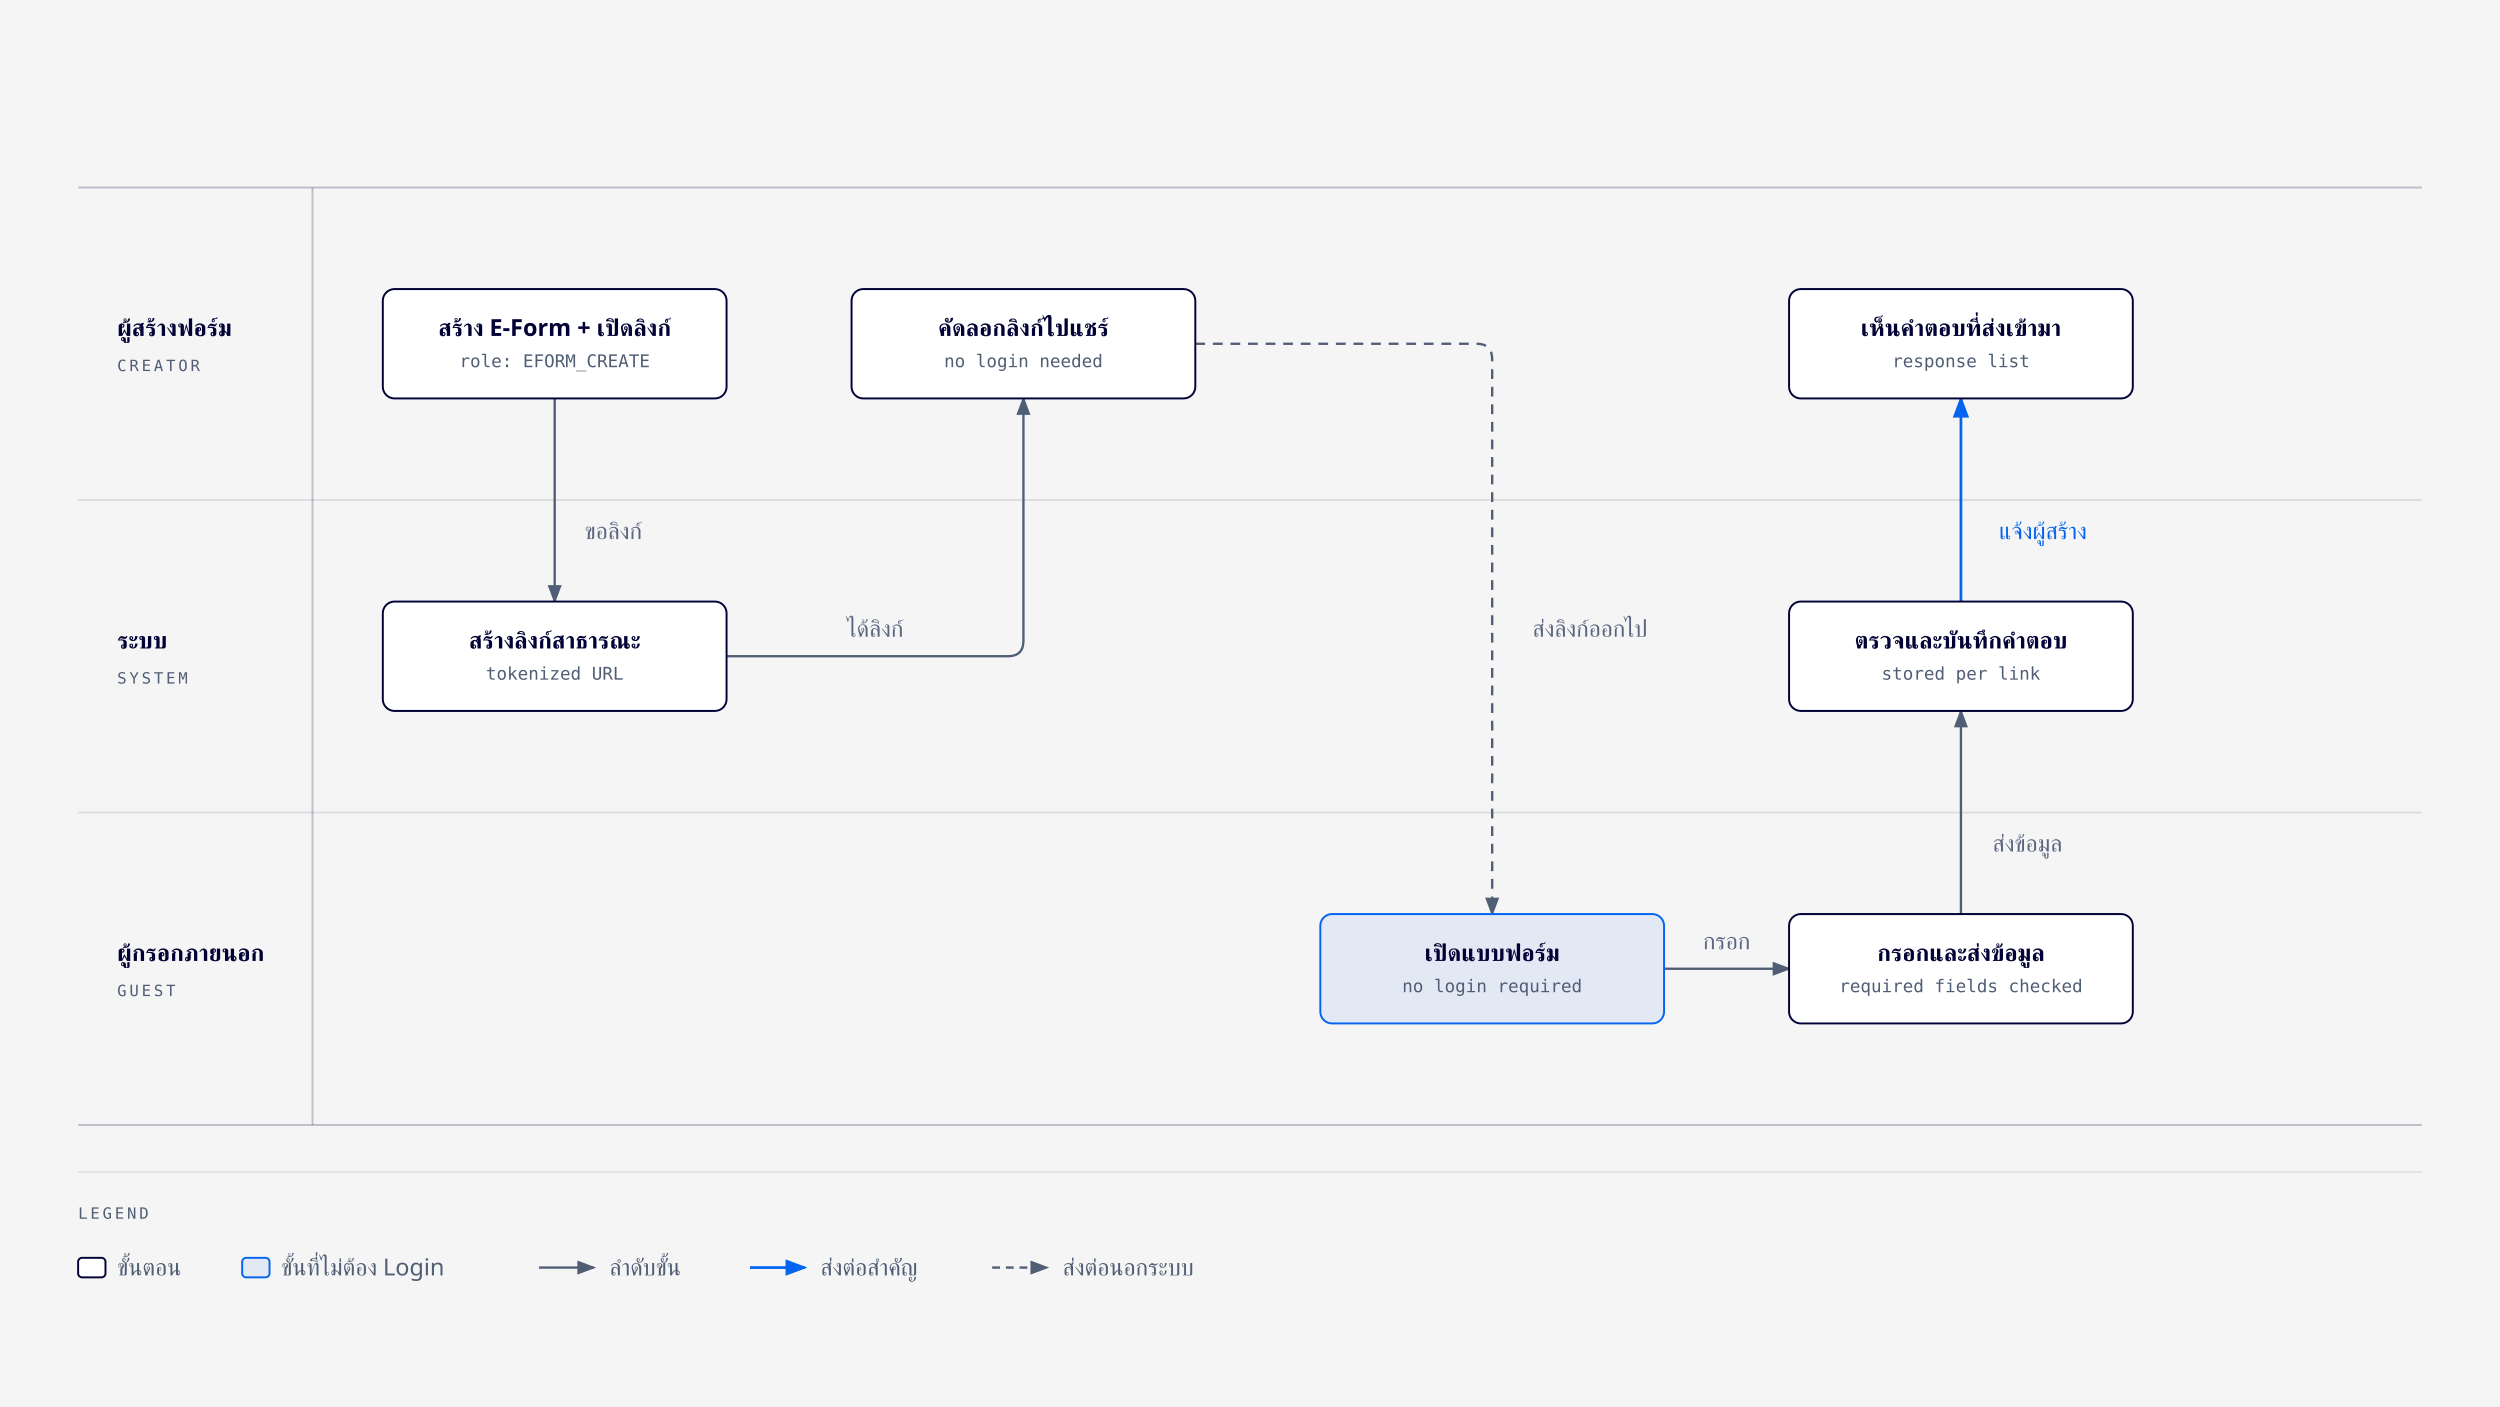
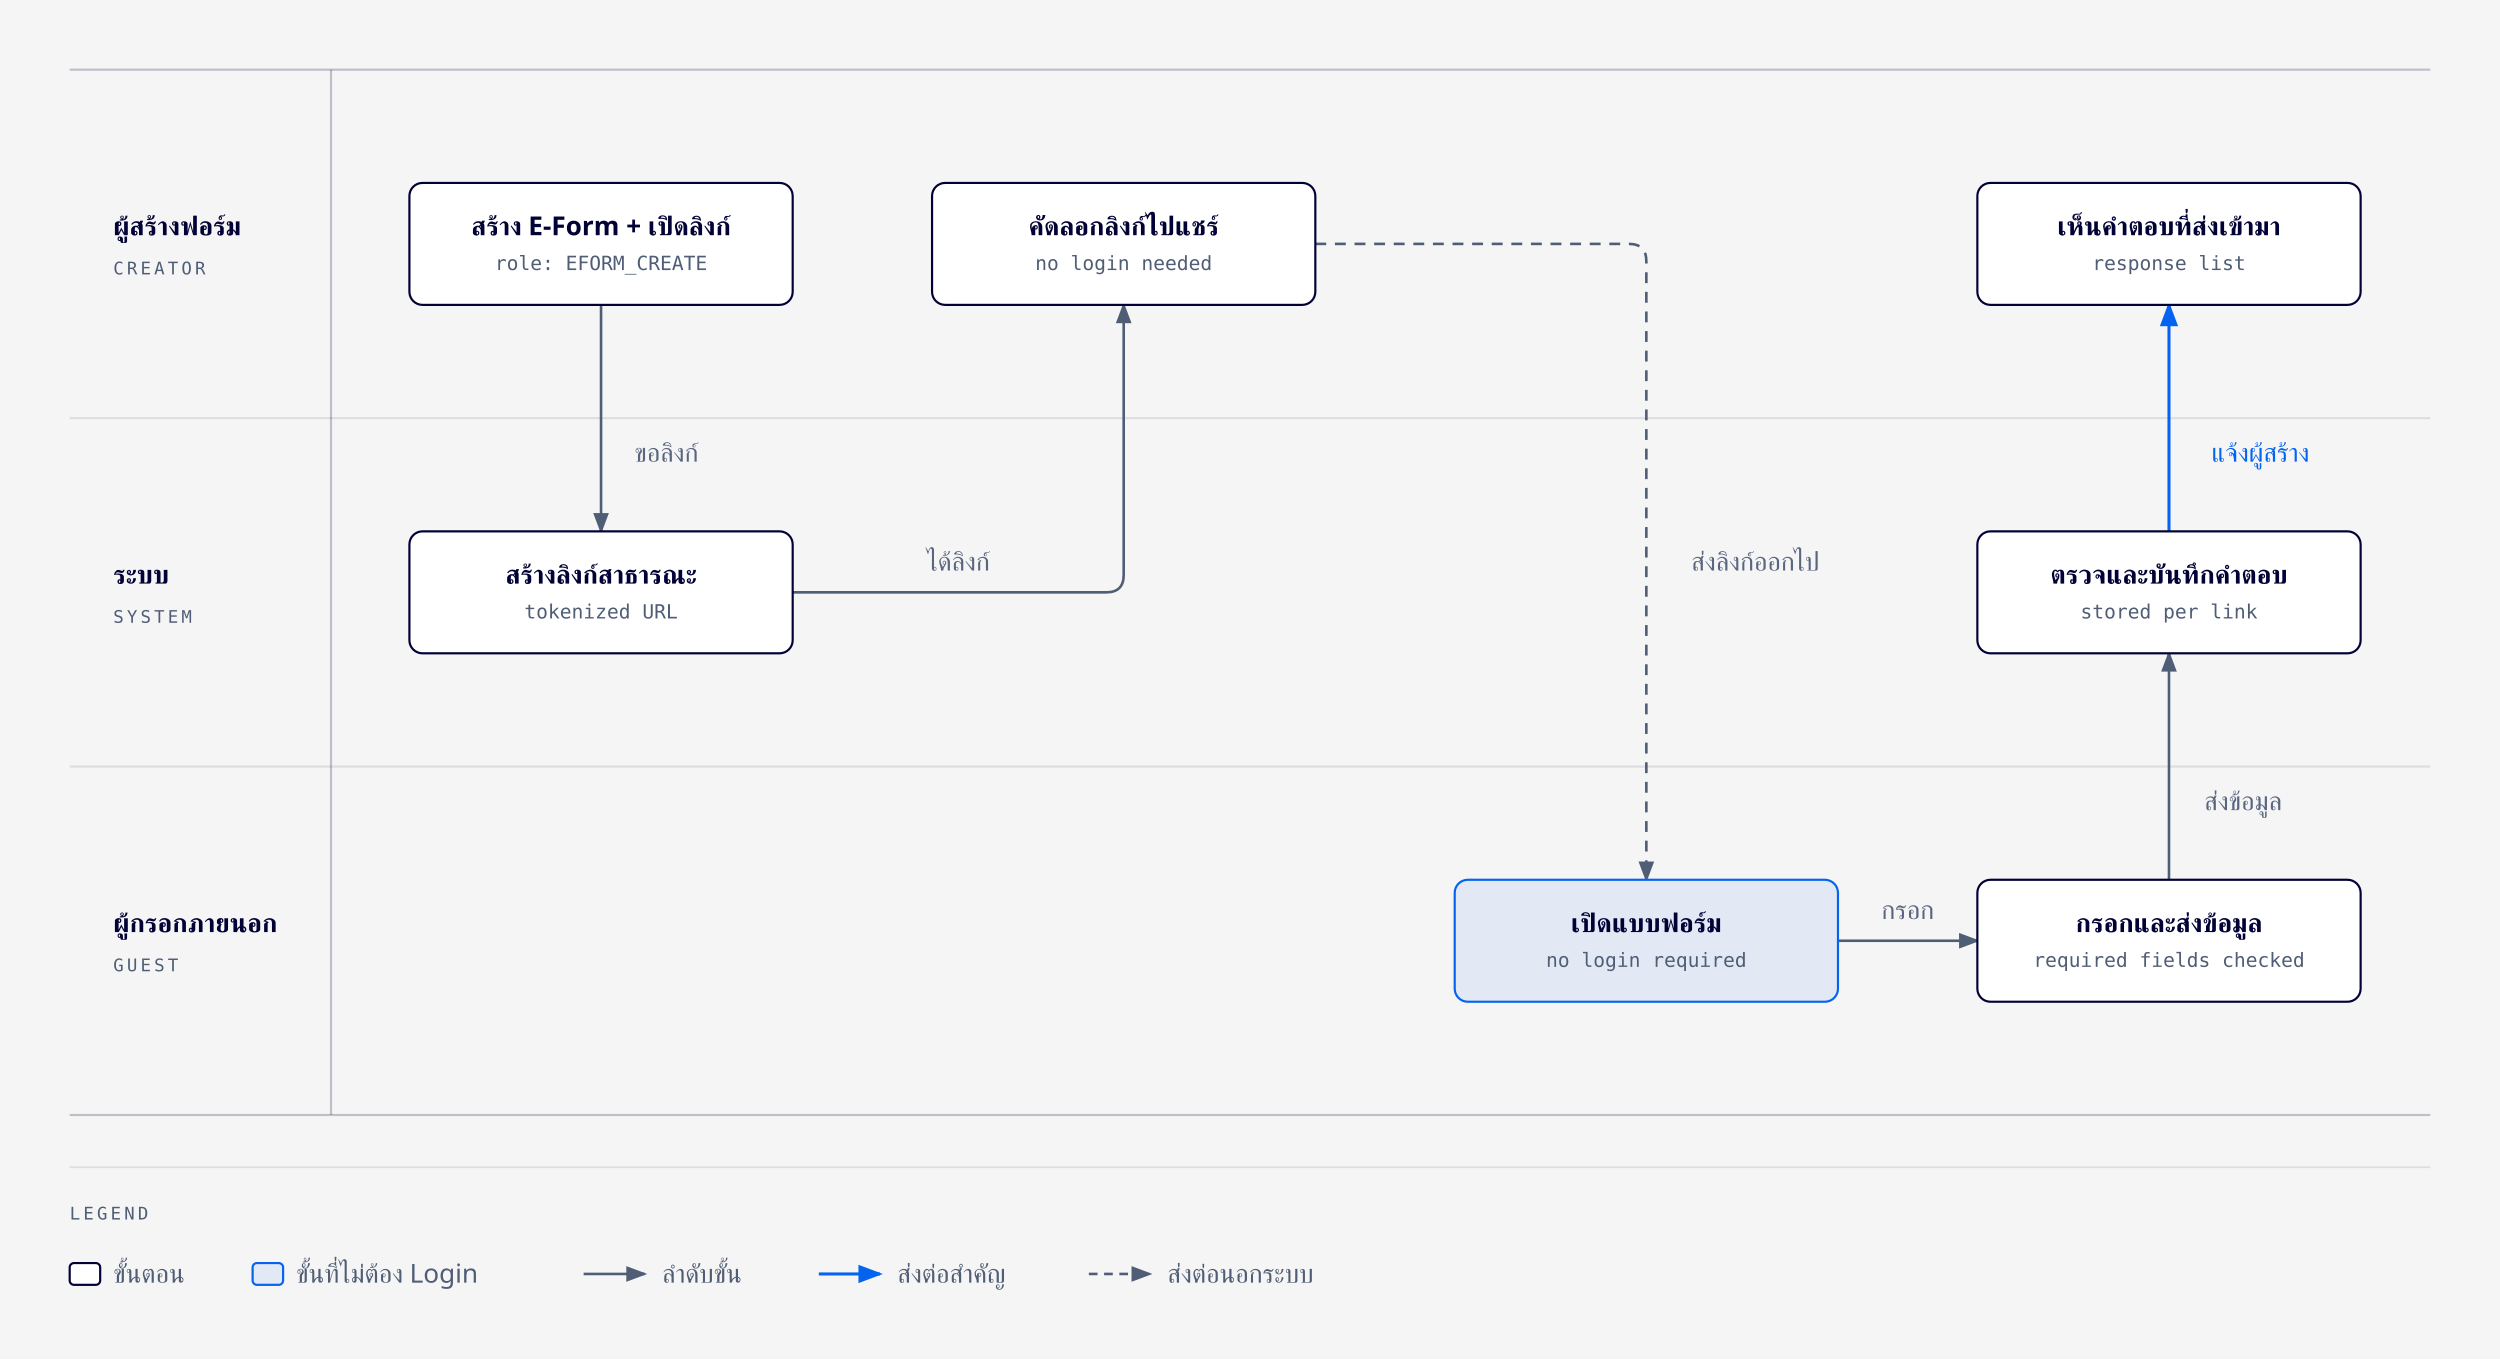
- <svg xmlns="http://www.w3.org/2000/svg" viewBox="0 0 1280 720" width="1280" height="720" role="img" aria-labelledby="eform-public-link-title eform-public-link-desc">
+ <svg xmlns="http://www.w3.org/2000/svg" viewBox="8 64 1148 624" width="1148" height="624" role="img" aria-labelledby="eform-public-link-title eform-public-link-desc">
  <defs>
    <marker id="eform-public-link-arrow" markerWidth="8" markerHeight="6" refX="7" refY="3" orient="auto">
      <polygon points="0 0, 8 3, 0 6" fill="#4f5d75" />
    </marker>
    <marker id="eform-public-link-arrow-accent" markerWidth="8" markerHeight="6" refX="7" refY="3" orient="auto">
      <polygon points="0 0, 8 3, 0 6" fill="#0463EF" />
    </marker>
  </defs>
-   <rect width="100%" height="100%" fill="#f5f5f5" />
-   <line x1="40" y1="96" x2="1240" y2="96" stroke="rgba(1,1,54,0.22)" stroke-width="1" />
-   <line x1="40" y1="256" x2="1240" y2="256" stroke="rgba(1,1,54,0.10)" stroke-width="1" />
-   <line x1="40" y1="416" x2="1240" y2="416" stroke="rgba(1,1,54,0.10)" stroke-width="1" />
-   <line x1="40" y1="576" x2="1240" y2="576" stroke="rgba(1,1,54,0.22)" stroke-width="1" />
+   <rect x="8" y="64" width="1148" height="624" fill="#f5f5f5" />
+   <line x1="40" y1="96" x2="1124" y2="96" stroke="rgba(1,1,54,0.22)" stroke-width="1" />
+   <line x1="40" y1="256" x2="1124" y2="256" stroke="rgba(1,1,54,0.10)" stroke-width="1" />
+   <line x1="40" y1="416" x2="1124" y2="416" stroke="rgba(1,1,54,0.10)" stroke-width="1" />
+   <line x1="40" y1="576" x2="1124" y2="576" stroke="rgba(1,1,54,0.22)" stroke-width="1" />
  <line x1="160" y1="96" x2="160" y2="576" stroke="rgba(1,1,54,0.22)" stroke-width="1" />
  <text x="60" y="172" fill="#010136" font-size="12" font-weight="600" font-family="'Geist', 'IBM Plex Sans Thai', sans-serif">ผู้สร้างฟอร์ม</text>
  <text x="60" y="190" fill="#4f5d75" font-size="8" font-family="'Geist Mono', monospace" letter-spacing="0.18em">CREATOR</text>
  <text x="60" y="332" fill="#010136" font-size="12" font-weight="600" font-family="'Geist', 'IBM Plex Sans Thai', sans-serif">ระบบ</text>
  <text x="60" y="350" fill="#4f5d75" font-size="8" font-family="'Geist Mono', monospace" letter-spacing="0.18em">SYSTEM</text>
  <text x="60" y="492" fill="#010136" font-size="12" font-weight="600" font-family="'Geist', 'IBM Plex Sans Thai', sans-serif">ผู้กรอกภายนอก</text>
  <text x="60" y="510" fill="#4f5d75" font-size="8" font-family="'Geist Mono', monospace" letter-spacing="0.18em">GUEST</text>
  <line x1="284" y1="204" x2="284" y2="308" stroke="#4f5d75" stroke-width="1.2" marker-end="url(#eform-public-link-arrow)" />
  <path d="M 372,336 H 516 Q 524,336 524,328 V 204" fill="none" stroke="#4f5d75" stroke-width="1.2" marker-end="url(#eform-public-link-arrow)" />
  <path d="M 612,176 H 756 Q 764,176 764,184 V 468" fill="none" stroke="#4f5d75" stroke-width="1.2" stroke-dasharray="5,4" marker-end="url(#eform-public-link-arrow)" />
  <line x1="852" y1="496" x2="916" y2="496" stroke="#4f5d75" stroke-width="1.2" marker-end="url(#eform-public-link-arrow)" />
  <line x1="1004" y1="468" x2="1004" y2="364" stroke="#4f5d75" stroke-width="1.2" marker-end="url(#eform-public-link-arrow)" />
  <line x1="1004" y1="308" x2="1004" y2="204" stroke="#0463EF" stroke-width="1.4" marker-end="url(#eform-public-link-arrow-accent)" />
  <rect x="292" y="264" width="44" height="16" rx="2" fill="#f5f5f5" />
  <text x="314" y="276" fill="#5a6580" font-size="12" font-weight="500" font-family="'Geist', 'IBM Plex Sans Thai', sans-serif" text-anchor="middle">ขอลิงก์</text>
  <rect x="426" y="314" width="44" height="16" rx="2" fill="#f5f5f5" />
  <text x="448" y="326" fill="#5a6580" font-size="12" font-weight="500" font-family="'Geist', 'IBM Plex Sans Thai', sans-serif" text-anchor="middle">ได้ลิงก์</text>
  <rect x="772" y="314" width="84" height="16" rx="2" fill="#f5f5f5" />
  <text x="814" y="326" fill="#5a6580" font-size="12" font-weight="500" font-family="'Geist', 'IBM Plex Sans Thai', sans-serif" text-anchor="middle">ส่งลิงก์ออกไป</text>
  <rect x="864" y="474" width="40" height="16" rx="2" fill="#f5f5f5" />
  <text x="884" y="486" fill="#5a6580" font-size="12" font-weight="500" font-family="'Geist', 'IBM Plex Sans Thai', sans-serif" text-anchor="middle">กรอก</text>
  <rect x="1012" y="424" width="52" height="16" rx="2" fill="#f5f5f5" />
  <text x="1038" y="436" fill="#5a6580" font-size="12" font-weight="500" font-family="'Geist', 'IBM Plex Sans Thai', sans-serif" text-anchor="middle">ส่งข้อมูล</text>
  <rect x="1012" y="264" width="68" height="16" rx="2" fill="#f5f5f5" />
  <text x="1046" y="276" fill="#0463EF" font-size="12" font-weight="500" font-family="'Geist', 'IBM Plex Sans Thai', sans-serif" text-anchor="middle">แจ้งผู้สร้าง</text>
  <rect x="196" y="148" width="176" height="56" rx="6" fill="#f5f5f5" />
  <rect x="196" y="148" width="176" height="56" rx="6" fill="#ffffff" stroke="#010136" stroke-width="1" />
  <text x="284" y="172" fill="#010136" font-size="12" font-weight="600" font-family="'Geist', 'IBM Plex Sans Thai', sans-serif" text-anchor="middle">สร้าง E-Form + เปิดลิงก์</text>
  <text x="284" y="188" fill="#4f5d75" font-size="9" font-family="'Geist Mono', monospace" text-anchor="middle">role: EFORM_CREATE</text>
  <rect x="436" y="148" width="176" height="56" rx="6" fill="#f5f5f5" />
  <rect x="436" y="148" width="176" height="56" rx="6" fill="#ffffff" stroke="#010136" stroke-width="1" />
  <text x="524" y="172" fill="#010136" font-size="12" font-weight="600" font-family="'Geist', 'IBM Plex Sans Thai', sans-serif" text-anchor="middle">คัดลอกลิงก์ไปแชร์</text>
  <text x="524" y="188" fill="#4f5d75" font-size="9" font-family="'Geist Mono', monospace" text-anchor="middle">no login needed</text>
  <rect x="916" y="148" width="176" height="56" rx="6" fill="#f5f5f5" />
  <rect x="916" y="148" width="176" height="56" rx="6" fill="#ffffff" stroke="#010136" stroke-width="1" />
  <text x="1004" y="172" fill="#010136" font-size="12" font-weight="600" font-family="'Geist', 'IBM Plex Sans Thai', sans-serif" text-anchor="middle">เห็นคำตอบที่ส่งเข้ามา</text>
  <text x="1004" y="188" fill="#4f5d75" font-size="9" font-family="'Geist Mono', monospace" text-anchor="middle">response list</text>
  <rect x="196" y="308" width="176" height="56" rx="6" fill="#f5f5f5" />
  <rect x="196" y="308" width="176" height="56" rx="6" fill="#ffffff" stroke="#010136" stroke-width="1" />
  <text x="284" y="332" fill="#010136" font-size="12" font-weight="600" font-family="'Geist', 'IBM Plex Sans Thai', sans-serif" text-anchor="middle">สร้างลิงก์สาธารณะ</text>
  <text x="284" y="348" fill="#4f5d75" font-size="9" font-family="'Geist Mono', monospace" text-anchor="middle">tokenized URL</text>
  <rect x="916" y="308" width="176" height="56" rx="6" fill="#f5f5f5" />
  <rect x="916" y="308" width="176" height="56" rx="6" fill="#ffffff" stroke="#010136" stroke-width="1" />
  <text x="1004" y="332" fill="#010136" font-size="12" font-weight="600" font-family="'Geist', 'IBM Plex Sans Thai', sans-serif" text-anchor="middle">ตรวจและบันทึกคำตอบ</text>
  <text x="1004" y="348" fill="#4f5d75" font-size="9" font-family="'Geist Mono', monospace" text-anchor="middle">stored per link</text>
  <rect x="676" y="468" width="176" height="56" rx="6" fill="#f5f5f5" />
  <rect x="676" y="468" width="176" height="56" rx="6" fill="rgba(4,99,239,0.08)" stroke="#0463EF" stroke-width="1" />
  <text x="764" y="492" fill="#010136" font-size="12" font-weight="600" font-family="'Geist', 'IBM Plex Sans Thai', sans-serif" text-anchor="middle">เปิดแบบฟอร์ม</text>
  <text x="764" y="508" fill="#4f5d75" font-size="9" font-family="'Geist Mono', monospace" text-anchor="middle">no login required</text>
  <rect x="916" y="468" width="176" height="56" rx="6" fill="#f5f5f5" />
  <rect x="916" y="468" width="176" height="56" rx="6" fill="#ffffff" stroke="#010136" stroke-width="1" />
  <text x="1004" y="492" fill="#010136" font-size="12" font-weight="600" font-family="'Geist', 'IBM Plex Sans Thai', sans-serif" text-anchor="middle">กรอกและส่งข้อมูล</text>
  <text x="1004" y="508" fill="#4f5d75" font-size="9" font-family="'Geist Mono', monospace" text-anchor="middle">required fields checked</text>
-   <line x1="40" y1="600" x2="1240" y2="600" stroke="rgba(1,1,54,0.10)" stroke-width="0.8" />
+   <line x1="40" y1="600" x2="1124" y2="600" stroke="rgba(1,1,54,0.10)" stroke-width="0.8" />
  <text x="40" y="624" fill="#4f5d75" font-size="8" font-family="'Geist Mono', monospace" letter-spacing="0.18em">LEGEND</text>
  <rect x="40" y="644" width="14" height="10" rx="2" fill="#ffffff" stroke="#010136" stroke-width="1" />
  <text x="60" y="653" fill="#4f5d75" font-size="12" font-family="'Geist', 'IBM Plex Sans Thai', sans-serif">ขั้นตอน</text>
  <rect x="124" y="644" width="14" height="10" rx="2" fill="rgba(4,99,239,0.08)" stroke="#0463EF" stroke-width="1" />
  <text x="144" y="653" fill="#4f5d75" font-size="12" font-family="'Geist', 'IBM Plex Sans Thai', sans-serif">ขั้นที่ไม่ต้อง Login</text>
  <line x1="276" y1="649" x2="304" y2="649" stroke="#4f5d75" stroke-width="1.2" marker-end="url(#eform-public-link-arrow)" />
  <text x="312" y="653" fill="#4f5d75" font-size="12" font-family="'Geist', 'IBM Plex Sans Thai', sans-serif">ลำดับขั้น</text>
  <line x1="384" y1="649" x2="412" y2="649" stroke="#0463EF" stroke-width="1.4" marker-end="url(#eform-public-link-arrow-accent)" />
  <text x="420" y="653" fill="#4f5d75" font-size="12" font-family="'Geist', 'IBM Plex Sans Thai', sans-serif">ส่งต่อสำคัญ</text>
  <line x1="508" y1="649" x2="536" y2="649" stroke="#4f5d75" stroke-width="1.2" stroke-dasharray="4,3" marker-end="url(#eform-public-link-arrow)" />
  <text x="544" y="653" fill="#4f5d75" font-size="12" font-family="'Geist', 'IBM Plex Sans Thai', sans-serif">ส่งต่อนอกระบบ</text>
</svg>
